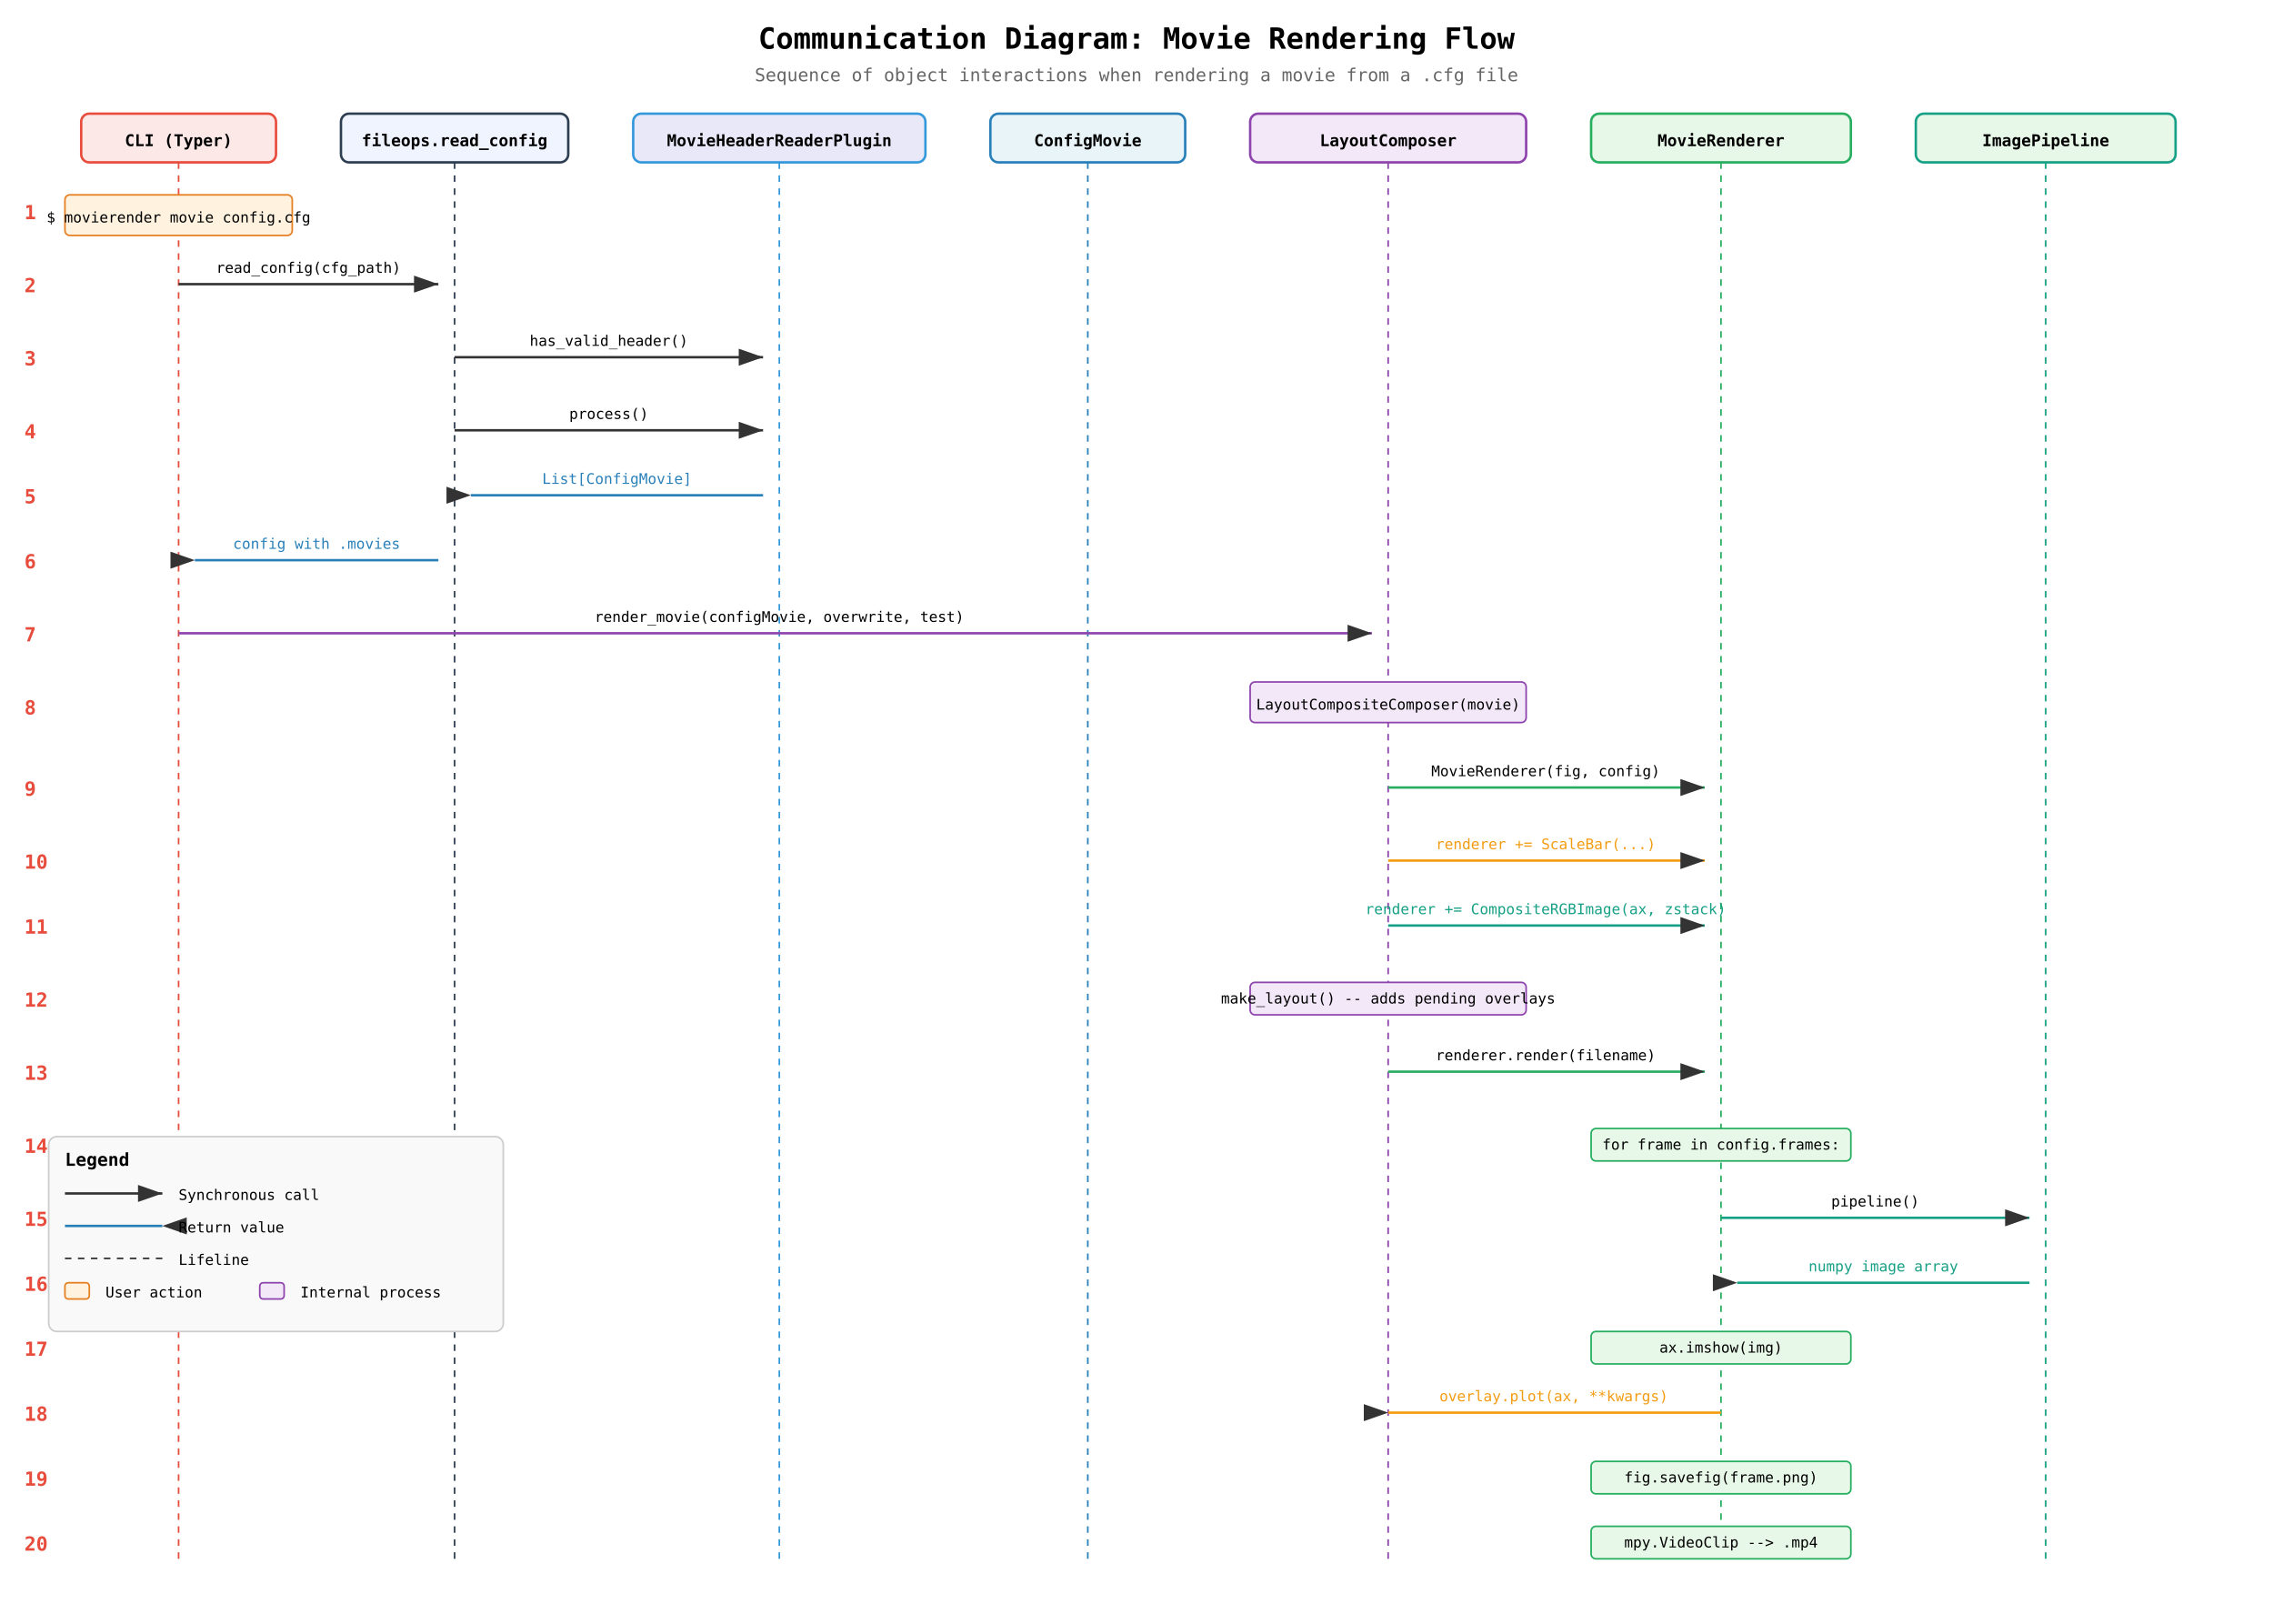
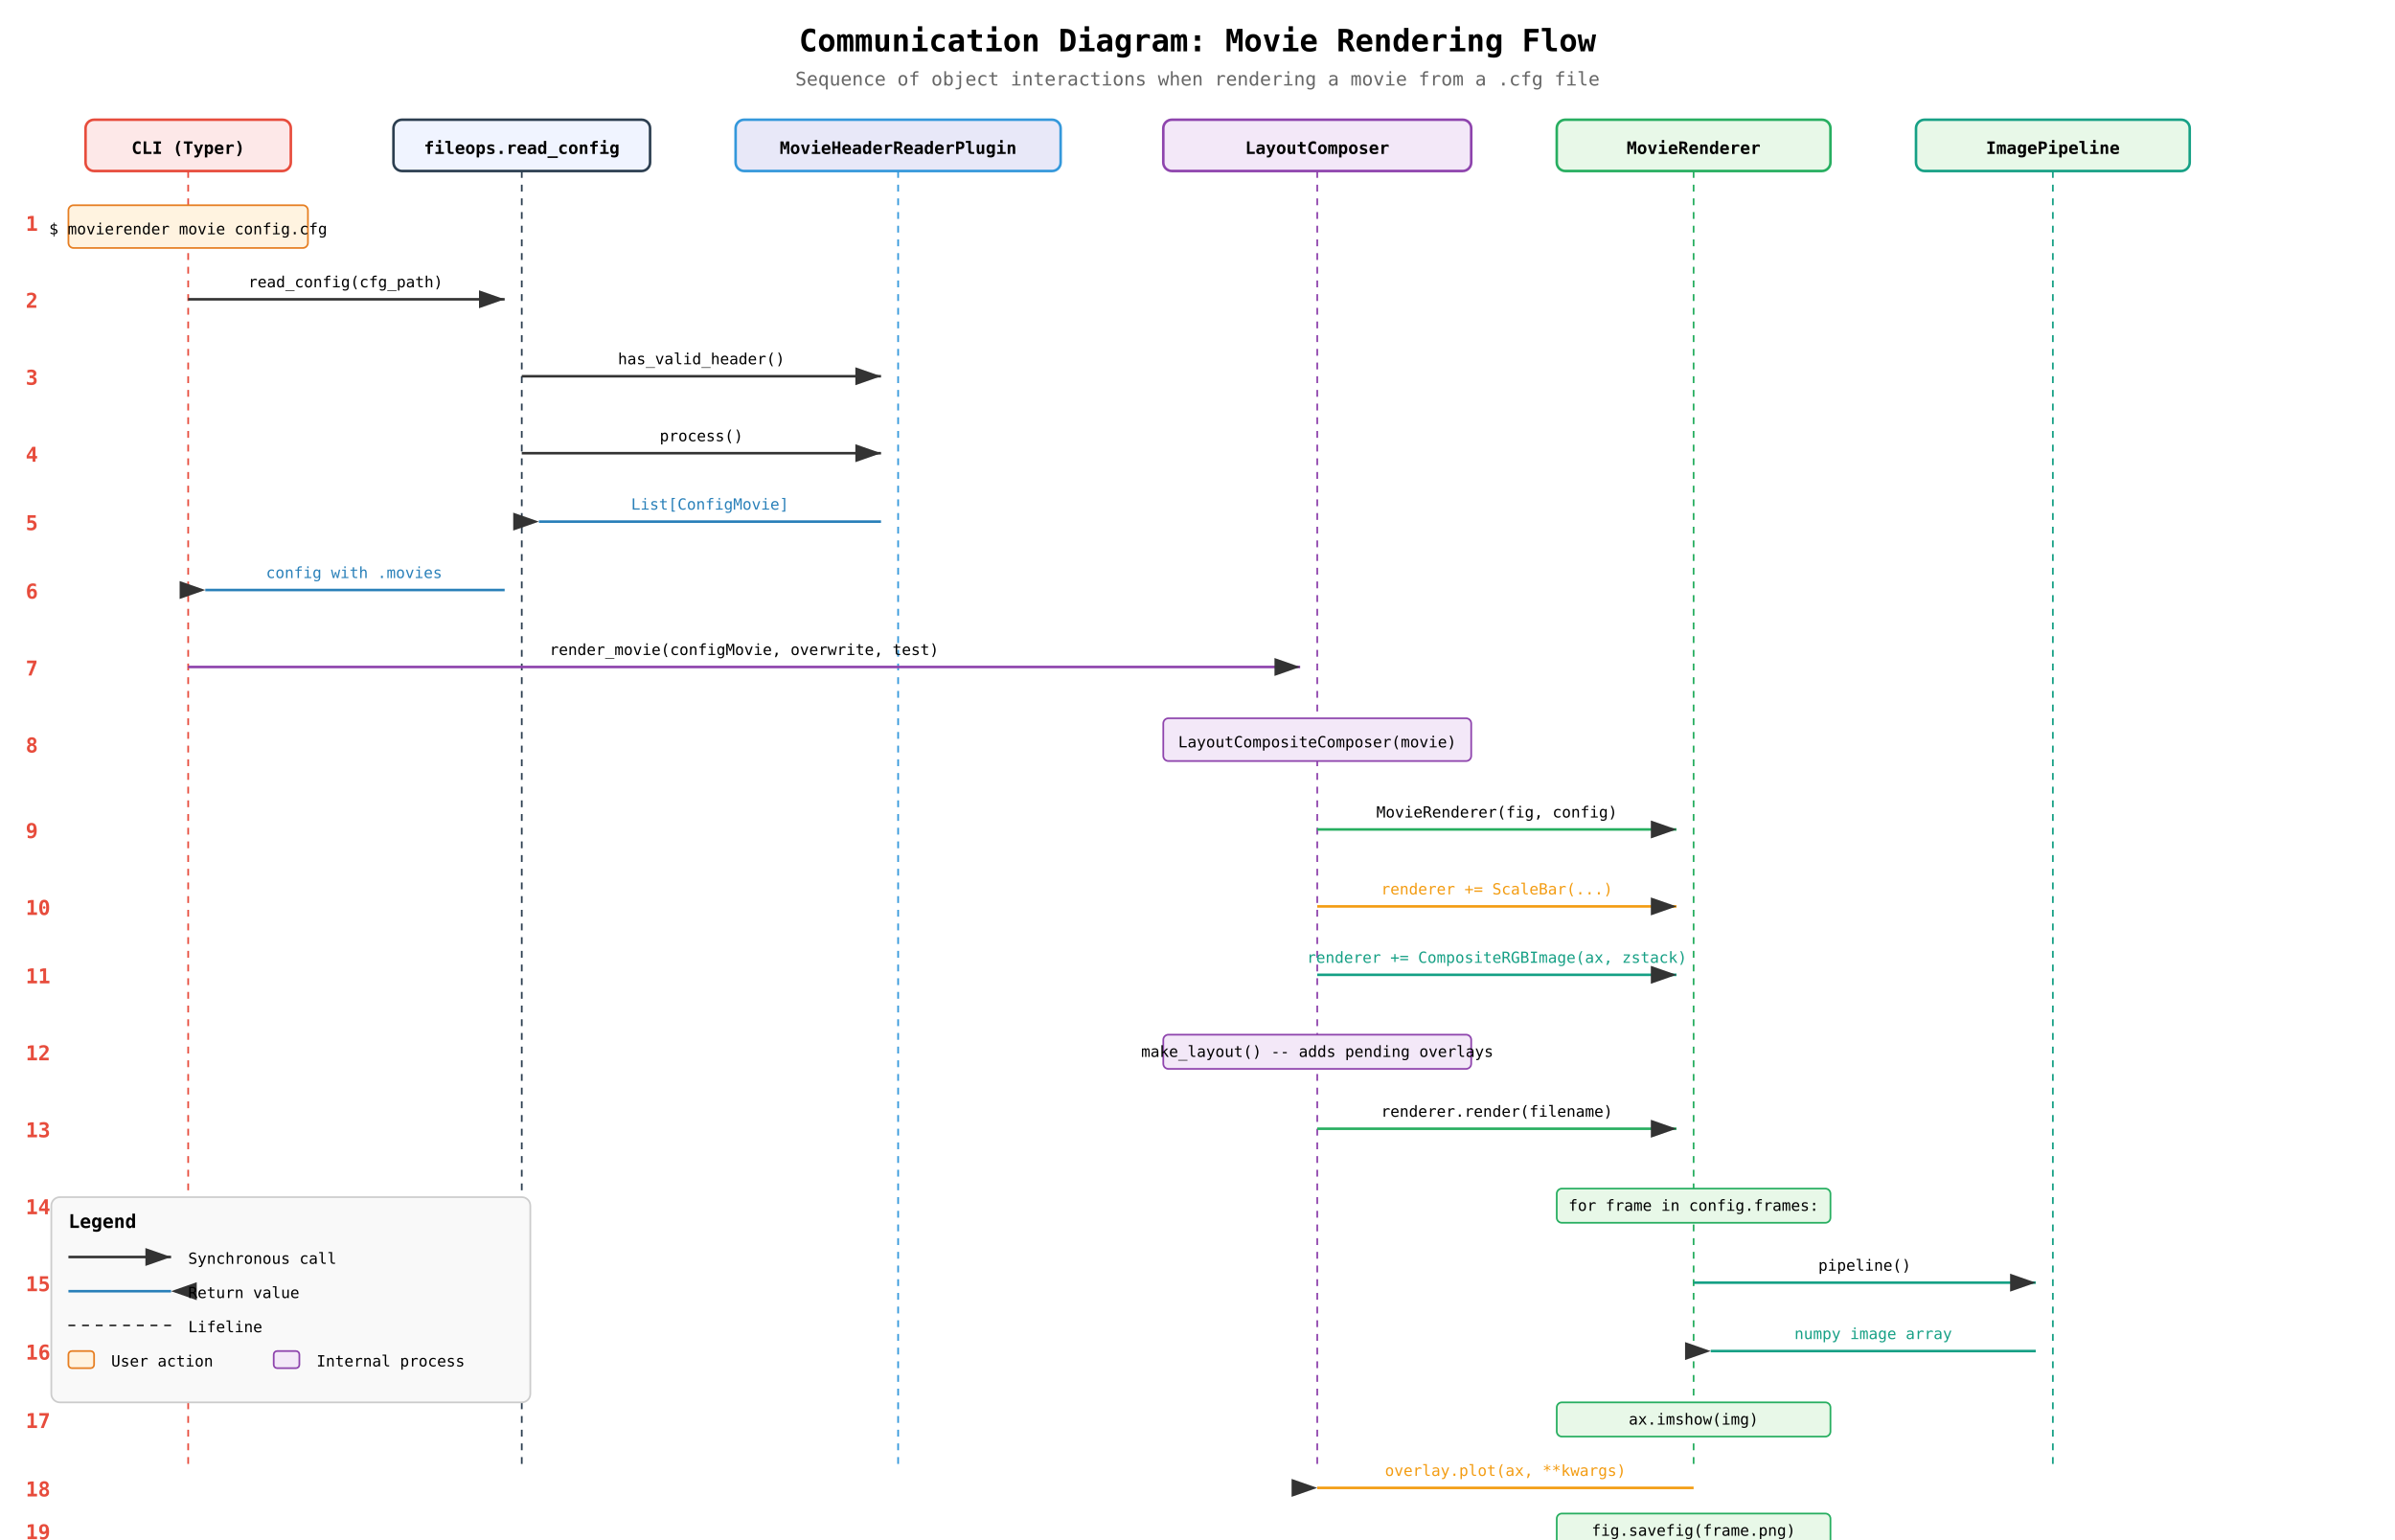
- <svg xmlns="http://www.w3.org/2000/svg" viewBox="0 0 1400 1000" font-family="monospace" font-size="12">
+ <svg xmlns="http://www.w3.org/2000/svg" viewBox="0 0 1400 900" font-family="monospace" font-size="12">
  <defs>
-     <marker id="arrow3" markerWidth="10" markerHeight="7" refX="10" refY="3.5" orient="auto">
+     <marker id="a3" markerWidth="10" markerHeight="7" refX="10" refY="3.5" orient="auto">
      <polygon points="0 0, 10 3.5, 0 7" fill="#333" />
    </marker>
-     <marker id="arrow3r" markerWidth="10" markerHeight="7" refX="0" refY="3.5" orient="auto">
+     <marker id="a3r" markerWidth="10" markerHeight="7" refX="0" refY="3.5" orient="auto">
      <polygon points="10 0, 0 3.5, 10 7" fill="#333" />
    </marker>
  </defs>
  <text x="700" y="30" text-anchor="middle" font-size="18" font-weight="bold">Communication Diagram: Movie Rendering Flow</text>
  <text x="700" y="50" text-anchor="middle" font-size="11" fill="#666">Sequence of object interactions when rendering a movie from a .cfg file</text>
  <rect x="50" y="70" width="120" height="30" rx="5" fill="#fde8e8" stroke="#e74c3c" stroke-width="1.5" />
  <text x="110" y="90" text-anchor="middle" font-size="10" font-weight="bold">CLI (Typer)</text>
-   <line x1="110" y1="100" x2="110" y2="960" stroke="#e74c3c" stroke-width="1" stroke-dasharray="4" />
-   <rect x="210" y="70" width="140" height="30" rx="5" fill="#f0f4ff" stroke="#2c3e50" stroke-width="1.5" />
-   <text x="280" y="90" text-anchor="middle" font-size="10" font-weight="bold">fileops.read_config</text>
-   <line x1="280" y1="100" x2="280" y2="960" stroke="#2c3e50" stroke-width="1" stroke-dasharray="4" />
-   <rect x="390" y="70" width="180" height="30" rx="5" fill="#e8e8f8" stroke="#3498db" stroke-width="1.5" />
-   <text x="480" y="90" text-anchor="middle" font-size="10" font-weight="bold">MovieHeaderReaderPlugin</text>
-   <line x1="480" y1="100" x2="480" y2="960" stroke="#3498db" stroke-width="1" stroke-dasharray="4" />
-   <rect x="610" y="70" width="120" height="30" rx="5" fill="#e8f4f8" stroke="#2980b9" stroke-width="1.5" />
-   <text x="670" y="90" text-anchor="middle" font-size="10" font-weight="bold">ConfigMovie</text>
-   <line x1="670" y1="100" x2="670" y2="960" stroke="#2980b9" stroke-width="1" stroke-dasharray="4" />
-   <rect x="770" y="70" width="170" height="30" rx="5" fill="#f3e8f8" stroke="#8e44ad" stroke-width="1.5" />
-   <text x="855" y="90" text-anchor="middle" font-size="10" font-weight="bold">LayoutComposer</text>
-   <line x1="855" y1="100" x2="855" y2="960" stroke="#8e44ad" stroke-width="1" stroke-dasharray="4" />
-   <rect x="980" y="70" width="160" height="30" rx="5" fill="#e8f8e8" stroke="#27ae60" stroke-width="1.5" />
-   <text x="1060" y="90" text-anchor="middle" font-size="10" font-weight="bold">MovieRenderer</text>
-   <line x1="1060" y1="100" x2="1060" y2="960" stroke="#27ae60" stroke-width="1" stroke-dasharray="4" />
-   <rect x="1180" y="70" width="160" height="30" rx="5" fill="#e8f8e8" stroke="#16a085" stroke-width="1.5" />
-   <text x="1260" y="90" text-anchor="middle" font-size="10" font-weight="bold">ImagePipeline</text>
-   <line x1="1260" y1="100" x2="1260" y2="960" stroke="#16a085" stroke-width="1" stroke-dasharray="4" />
+   <line x1="110" y1="100" x2="110" y2="860" stroke="#e74c3c" stroke-width="1" stroke-dasharray="4" />
+   <rect x="230" y="70" width="150" height="30" rx="5" fill="#f0f4ff" stroke="#2c3e50" stroke-width="1.5" />
+   <text x="305" y="90" text-anchor="middle" font-size="10" font-weight="bold">fileops.read_config</text>
+   <line x1="305" y1="100" x2="305" y2="860" stroke="#2c3e50" stroke-width="1" stroke-dasharray="4" />
+   <rect x="430" y="70" width="190" height="30" rx="5" fill="#e8e8f8" stroke="#3498db" stroke-width="1.5" />
+   <text x="525" y="90" text-anchor="middle" font-size="10" font-weight="bold">MovieHeaderReaderPlugin</text>
+   <line x1="525" y1="100" x2="525" y2="860" stroke="#3498db" stroke-width="1" stroke-dasharray="4" />
+   <rect x="680" y="70" width="180" height="30" rx="5" fill="#f3e8f8" stroke="#8e44ad" stroke-width="1.5" />
+   <text x="770" y="90" text-anchor="middle" font-size="10" font-weight="bold">LayoutComposer</text>
+   <line x1="770" y1="100" x2="770" y2="860" stroke="#8e44ad" stroke-width="1" stroke-dasharray="4" />
+   <rect x="910" y="70" width="160" height="30" rx="5" fill="#e8f8e8" stroke="#27ae60" stroke-width="1.5" />
+   <text x="990" y="90" text-anchor="middle" font-size="10" font-weight="bold">MovieRenderer</text>
+   <line x1="990" y1="100" x2="990" y2="860" stroke="#27ae60" stroke-width="1" stroke-dasharray="4" />
+   <rect x="1120" y="70" width="160" height="30" rx="5" fill="#e8f8e8" stroke="#16a085" stroke-width="1.5" />
+   <text x="1200" y="90" text-anchor="middle" font-size="10" font-weight="bold">ImagePipeline</text>
+   <line x1="1200" y1="100" x2="1200" y2="860" stroke="#16a085" stroke-width="1" stroke-dasharray="4" />
  <text x="15" y="135" font-weight="bold" fill="#e74c3c">1</text>
  <rect x="40" y="120" width="140" height="25" rx="3" fill="#fff3e0" stroke="#e67e22" />
  <text x="110" y="137" text-anchor="middle" font-size="9">$ movierender movie config.cfg</text>
  <text x="15" y="180" font-weight="bold" fill="#e74c3c">2</text>
-   <line x1="110" y1="175" x2="270" y2="175" stroke="#333" stroke-width="1.5" marker-end="url(#arrow3)" />
-   <text x="190" y="168" text-anchor="middle" font-size="9">read_config(cfg_path)</text>
+   <line x1="110" y1="175" x2="295" y2="175" stroke="#333" stroke-width="1.5" marker-end="url(#a3)" />
+   <text x="202" y="168" text-anchor="middle" font-size="9">read_config(cfg_path)</text>
  <text x="15" y="225" font-weight="bold" fill="#e74c3c">3</text>
-   <line x1="280" y1="220" x2="470" y2="220" stroke="#333" stroke-width="1.5" marker-end="url(#arrow3)" />
-   <text x="375" y="213" text-anchor="middle" font-size="9">has_valid_header()</text>
+   <line x1="305" y1="220" x2="515" y2="220" stroke="#333" stroke-width="1.5" marker-end="url(#a3)" />
+   <text x="410" y="213" text-anchor="middle" font-size="9">has_valid_header()</text>
  <text x="15" y="270" font-weight="bold" fill="#e74c3c">4</text>
-   <line x1="280" y1="265" x2="470" y2="265" stroke="#333" stroke-width="1.5" marker-end="url(#arrow3)" />
-   <text x="375" y="258" text-anchor="middle" font-size="9">process()</text>
+   <line x1="305" y1="265" x2="515" y2="265" stroke="#333" stroke-width="1.5" marker-end="url(#a3)" />
+   <text x="410" y="258" text-anchor="middle" font-size="9">process()</text>
  <text x="15" y="310" font-weight="bold" fill="#e74c3c">5</text>
-   <line x1="470" y1="305" x2="290" y2="305" stroke="#2980b9" stroke-width="1.5" marker-end="url(#arrow3r)" />
-   <text x="380" y="298" text-anchor="middle" font-size="9" fill="#2980b9">List[ConfigMovie]</text>
+   <line x1="515" y1="305" x2="315" y2="305" stroke="#2980b9" stroke-width="1.5" marker-end="url(#a3r)" />
+   <text x="415" y="298" text-anchor="middle" font-size="9" fill="#2980b9">List[ConfigMovie]</text>
  <text x="15" y="350" font-weight="bold" fill="#e74c3c">6</text>
-   <line x1="270" y1="345" x2="120" y2="345" stroke="#2980b9" stroke-width="1.5" marker-end="url(#arrow3r)" />
-   <text x="195" y="338" text-anchor="middle" font-size="9" fill="#2980b9">config with .movies</text>
+   <line x1="295" y1="345" x2="120" y2="345" stroke="#2980b9" stroke-width="1.5" marker-end="url(#a3r)" />
+   <text x="207" y="338" text-anchor="middle" font-size="9" fill="#2980b9">config with .movies</text>
  <text x="15" y="395" font-weight="bold" fill="#e74c3c">7</text>
-   <line x1="110" y1="390" x2="845" y2="390" stroke="#8e44ad" stroke-width="1.5" marker-end="url(#arrow3)" />
-   <text x="480" y="383" text-anchor="middle" font-size="9">render_movie(configMovie, overwrite, test)</text>
+   <line x1="110" y1="390" x2="760" y2="390" stroke="#8e44ad" stroke-width="1.5" marker-end="url(#a3)" />
+   <text x="435" y="383" text-anchor="middle" font-size="9">render_movie(configMovie, overwrite, test)</text>
  <text x="15" y="440" font-weight="bold" fill="#e74c3c">8</text>
-   <rect x="770" y="420" width="170" height="25" rx="3" fill="#f3e8f8" stroke="#8e44ad" />
-   <text x="855" y="437" text-anchor="middle" font-size="9">LayoutCompositeComposer(movie)</text>
+   <rect x="680" y="420" width="180" height="25" rx="3" fill="#f3e8f8" stroke="#8e44ad" />
+   <text x="770" y="437" text-anchor="middle" font-size="9">LayoutCompositeComposer(movie)</text>
  <text x="15" y="490" font-weight="bold" fill="#e74c3c">9</text>
-   <line x1="855" y1="485" x2="1050" y2="485" stroke="#27ae60" stroke-width="1.5" marker-end="url(#arrow3)" />
-   <text x="952" y="478" text-anchor="middle" font-size="9">MovieRenderer(fig, config)</text>
+   <line x1="770" y1="485" x2="980" y2="485" stroke="#27ae60" stroke-width="1.5" marker-end="url(#a3)" />
+   <text x="875" y="478" text-anchor="middle" font-size="9">MovieRenderer(fig, config)</text>
  <text x="15" y="535" font-weight="bold" fill="#e74c3c">10</text>
-   <line x1="855" y1="530" x2="1050" y2="530" stroke="#f39c12" stroke-width="1.5" marker-end="url(#arrow3)" />
-   <text x="952" y="523" text-anchor="middle" font-size="9" fill="#f39c12">renderer += ScaleBar(...)</text>
+   <line x1="770" y1="530" x2="980" y2="530" stroke="#f39c12" stroke-width="1.5" marker-end="url(#a3)" />
+   <text x="875" y="523" text-anchor="middle" font-size="9" fill="#f39c12">renderer += ScaleBar(...)</text>
  <text x="15" y="575" font-weight="bold" fill="#e74c3c">11</text>
-   <line x1="855" y1="570" x2="1050" y2="570" stroke="#16a085" stroke-width="1.5" marker-end="url(#arrow3)" />
-   <text x="952" y="563" text-anchor="middle" font-size="9" fill="#16a085">renderer += CompositeRGBImage(ax, zstack)</text>
+   <line x1="770" y1="570" x2="980" y2="570" stroke="#16a085" stroke-width="1.5" marker-end="url(#a3)" />
+   <text x="875" y="563" text-anchor="middle" font-size="9" fill="#16a085">renderer += CompositeRGBImage(ax, zstack)</text>
  <text x="15" y="620" font-weight="bold" fill="#e74c3c">12</text>
-   <rect x="770" y="605" width="170" height="20" rx="3" fill="#f3e8f8" stroke="#8e44ad" />
-   <text x="855" y="618" text-anchor="middle" font-size="9">make_layout() -- adds pending overlays</text>
+   <rect x="680" y="605" width="180" height="20" rx="3" fill="#f3e8f8" stroke="#8e44ad" />
+   <text x="770" y="618" text-anchor="middle" font-size="9">make_layout() -- adds pending overlays</text>
  <text x="15" y="665" font-weight="bold" fill="#e74c3c">13</text>
-   <line x1="855" y1="660" x2="1050" y2="660" stroke="#27ae60" stroke-width="1.5" marker-end="url(#arrow3)" />
-   <text x="952" y="653" text-anchor="middle" font-size="9">renderer.render(filename)</text>
+   <line x1="770" y1="660" x2="980" y2="660" stroke="#27ae60" stroke-width="1.5" marker-end="url(#a3)" />
+   <text x="875" y="653" text-anchor="middle" font-size="9">renderer.render(filename)</text>
  <text x="15" y="710" font-weight="bold" fill="#e74c3c">14</text>
-   <rect x="980" y="695" width="160" height="20" rx="3" fill="#e8f8e8" stroke="#27ae60" />
-   <text x="1060" y="708" text-anchor="middle" font-size="9">for frame in config.frames:</text>
+   <rect x="910" y="695" width="160" height="20" rx="3" fill="#e8f8e8" stroke="#27ae60" />
+   <text x="990" y="708" text-anchor="middle" font-size="9">for frame in config.frames:</text>
  <text x="15" y="755" font-weight="bold" fill="#e74c3c">15</text>
-   <line x1="1060" y1="750" x2="1250" y2="750" stroke="#16a085" stroke-width="1.5" marker-end="url(#arrow3)" />
-   <text x="1155" y="743" text-anchor="middle" font-size="9">pipeline()</text>
+   <line x1="990" y1="750" x2="1190" y2="750" stroke="#16a085" stroke-width="1.5" marker-end="url(#a3)" />
+   <text x="1090" y="743" text-anchor="middle" font-size="9">pipeline()</text>
  <text x="15" y="795" font-weight="bold" fill="#e74c3c">16</text>
-   <line x1="1250" y1="790" x2="1070" y2="790" stroke="#16a085" stroke-width="1.5" marker-end="url(#arrow3r)" />
-   <text x="1160" y="783" text-anchor="middle" font-size="9" fill="#16a085">numpy image array</text>
+   <line x1="1190" y1="790" x2="1000" y2="790" stroke="#16a085" stroke-width="1.5" marker-end="url(#a3r)" />
+   <text x="1095" y="783" text-anchor="middle" font-size="9" fill="#16a085">numpy image array</text>
  <text x="15" y="835" font-weight="bold" fill="#e74c3c">17</text>
-   <rect x="980" y="820" width="160" height="20" rx="3" fill="#e8f8e8" stroke="#27ae60" />
-   <text x="1060" y="833" text-anchor="middle" font-size="9">ax.imshow(img)</text>
+   <rect x="910" y="820" width="160" height="20" rx="3" fill="#e8f8e8" stroke="#27ae60" />
+   <text x="990" y="833" text-anchor="middle" font-size="9">ax.imshow(img)</text>
  <text x="15" y="875" font-weight="bold" fill="#e74c3c">18</text>
-   <line x1="1060" y1="870" x2="855" y2="870" stroke="#f39c12" stroke-width="1.5" marker-end="url(#arrow3r)" />
-   <text x="957" y="863" text-anchor="middle" font-size="9" fill="#f39c12">overlay.plot(ax, **kwargs)</text>
-   <text x="15" y="915" font-weight="bold" fill="#e74c3c">19</text>
-   <rect x="980" y="900" width="160" height="20" rx="3" fill="#e8f8e8" stroke="#27ae60" />
-   <text x="1060" y="913" text-anchor="middle" font-size="9">fig.savefig(frame.png)</text>
-   <text x="15" y="955" font-weight="bold" fill="#e74c3c">20</text>
-   <rect x="980" y="940" width="160" height="20" rx="3" fill="#e8f8e8" stroke="#27ae60" />
-   <text x="1060" y="953" text-anchor="middle" font-size="9">mpy.VideoClip --&gt; .mp4</text>
+   <line x1="990" y1="870" x2="770" y2="870" stroke="#f39c12" stroke-width="1.5" marker-end="url(#a3r)" />
+   <text x="880" y="863" text-anchor="middle" font-size="9" fill="#f39c12">overlay.plot(ax, **kwargs)</text>
+   <text x="15" y="900" font-weight="bold" fill="#e74c3c">19</text>
+   <rect x="910" y="885" width="160" height="20" rx="3" fill="#e8f8e8" stroke="#27ae60" />
+   <text x="990" y="898" text-anchor="middle" font-size="9">fig.savefig(frame.png)</text>
+   <text x="15" y="935" font-weight="bold" fill="#e74c3c">20</text>
+   <rect x="910" y="920" width="160" height="20" rx="3" fill="#e8f8e8" stroke="#27ae60" />
+   <text x="990" y="933" text-anchor="middle" font-size="9">mpy.VideoClip --&gt; .mp4</text>
  <rect x="30" y="700" width="280" height="120" rx="5" fill="#f9f9f9" stroke="#ccc" stroke-width="1" />
  <text x="40" y="718" font-weight="bold" font-size="11">Legend</text>
-   <line x1="40" y1="735" x2="100" y2="735" stroke="#333" stroke-width="1.5" marker-end="url(#arrow3)" />
+   <line x1="40" y1="735" x2="100" y2="735" stroke="#333" stroke-width="1.5" marker-end="url(#a3)" />
  <text x="110" y="739" font-size="9">Synchronous call</text>
-   <line x1="40" y1="755" x2="100" y2="755" stroke="#2980b9" stroke-width="1.5" marker-end="url(#arrow3r)" />
+   <line x1="40" y1="755" x2="100" y2="755" stroke="#2980b9" stroke-width="1.5" marker-end="url(#a3r)" />
  <text x="110" y="759" font-size="9">Return value</text>
  <line x1="40" y1="775" x2="100" y2="775" stroke="#333" stroke-width="1" stroke-dasharray="4" />
  <text x="110" y="779" font-size="9">Lifeline</text>
  <rect x="40" y="790" width="15" height="10" rx="2" fill="#fff3e0" stroke="#e67e22" />
  <text x="65" y="799" font-size="9">User action</text>
  <rect x="160" y="790" width="15" height="10" rx="2" fill="#f3e8f8" stroke="#8e44ad" />
  <text x="185" y="799" font-size="9">Internal process</text>
</svg>
